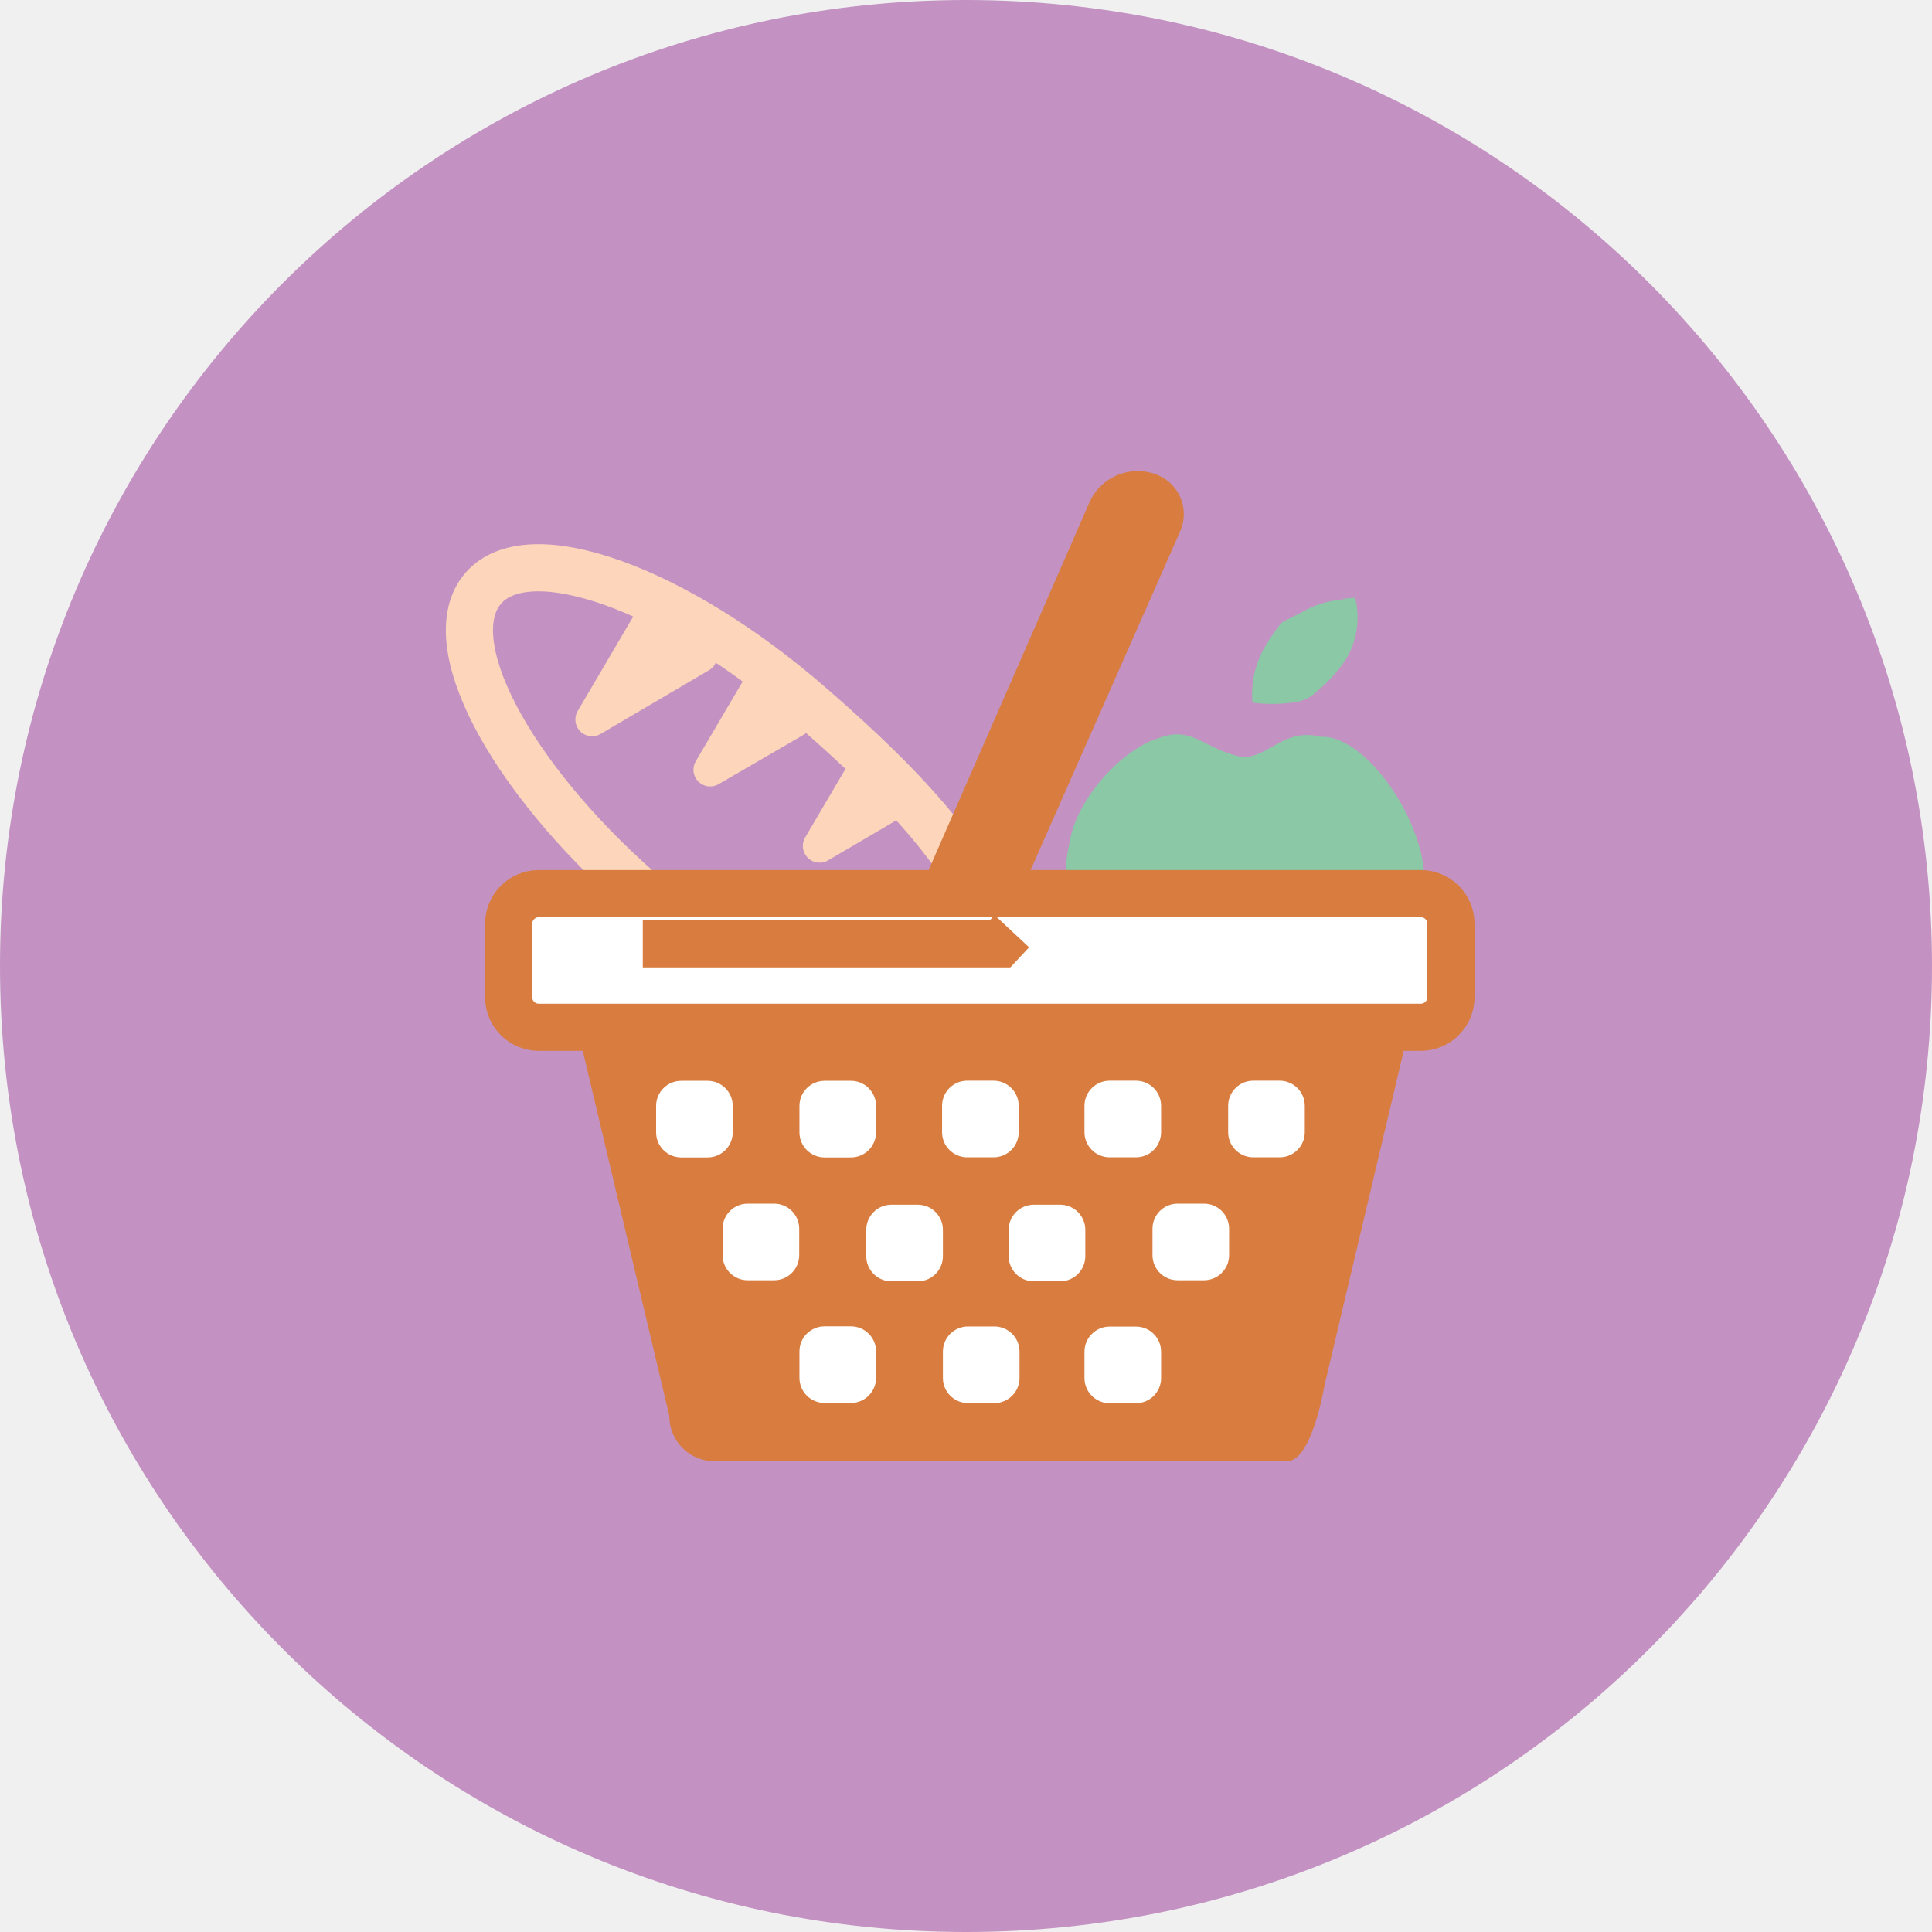
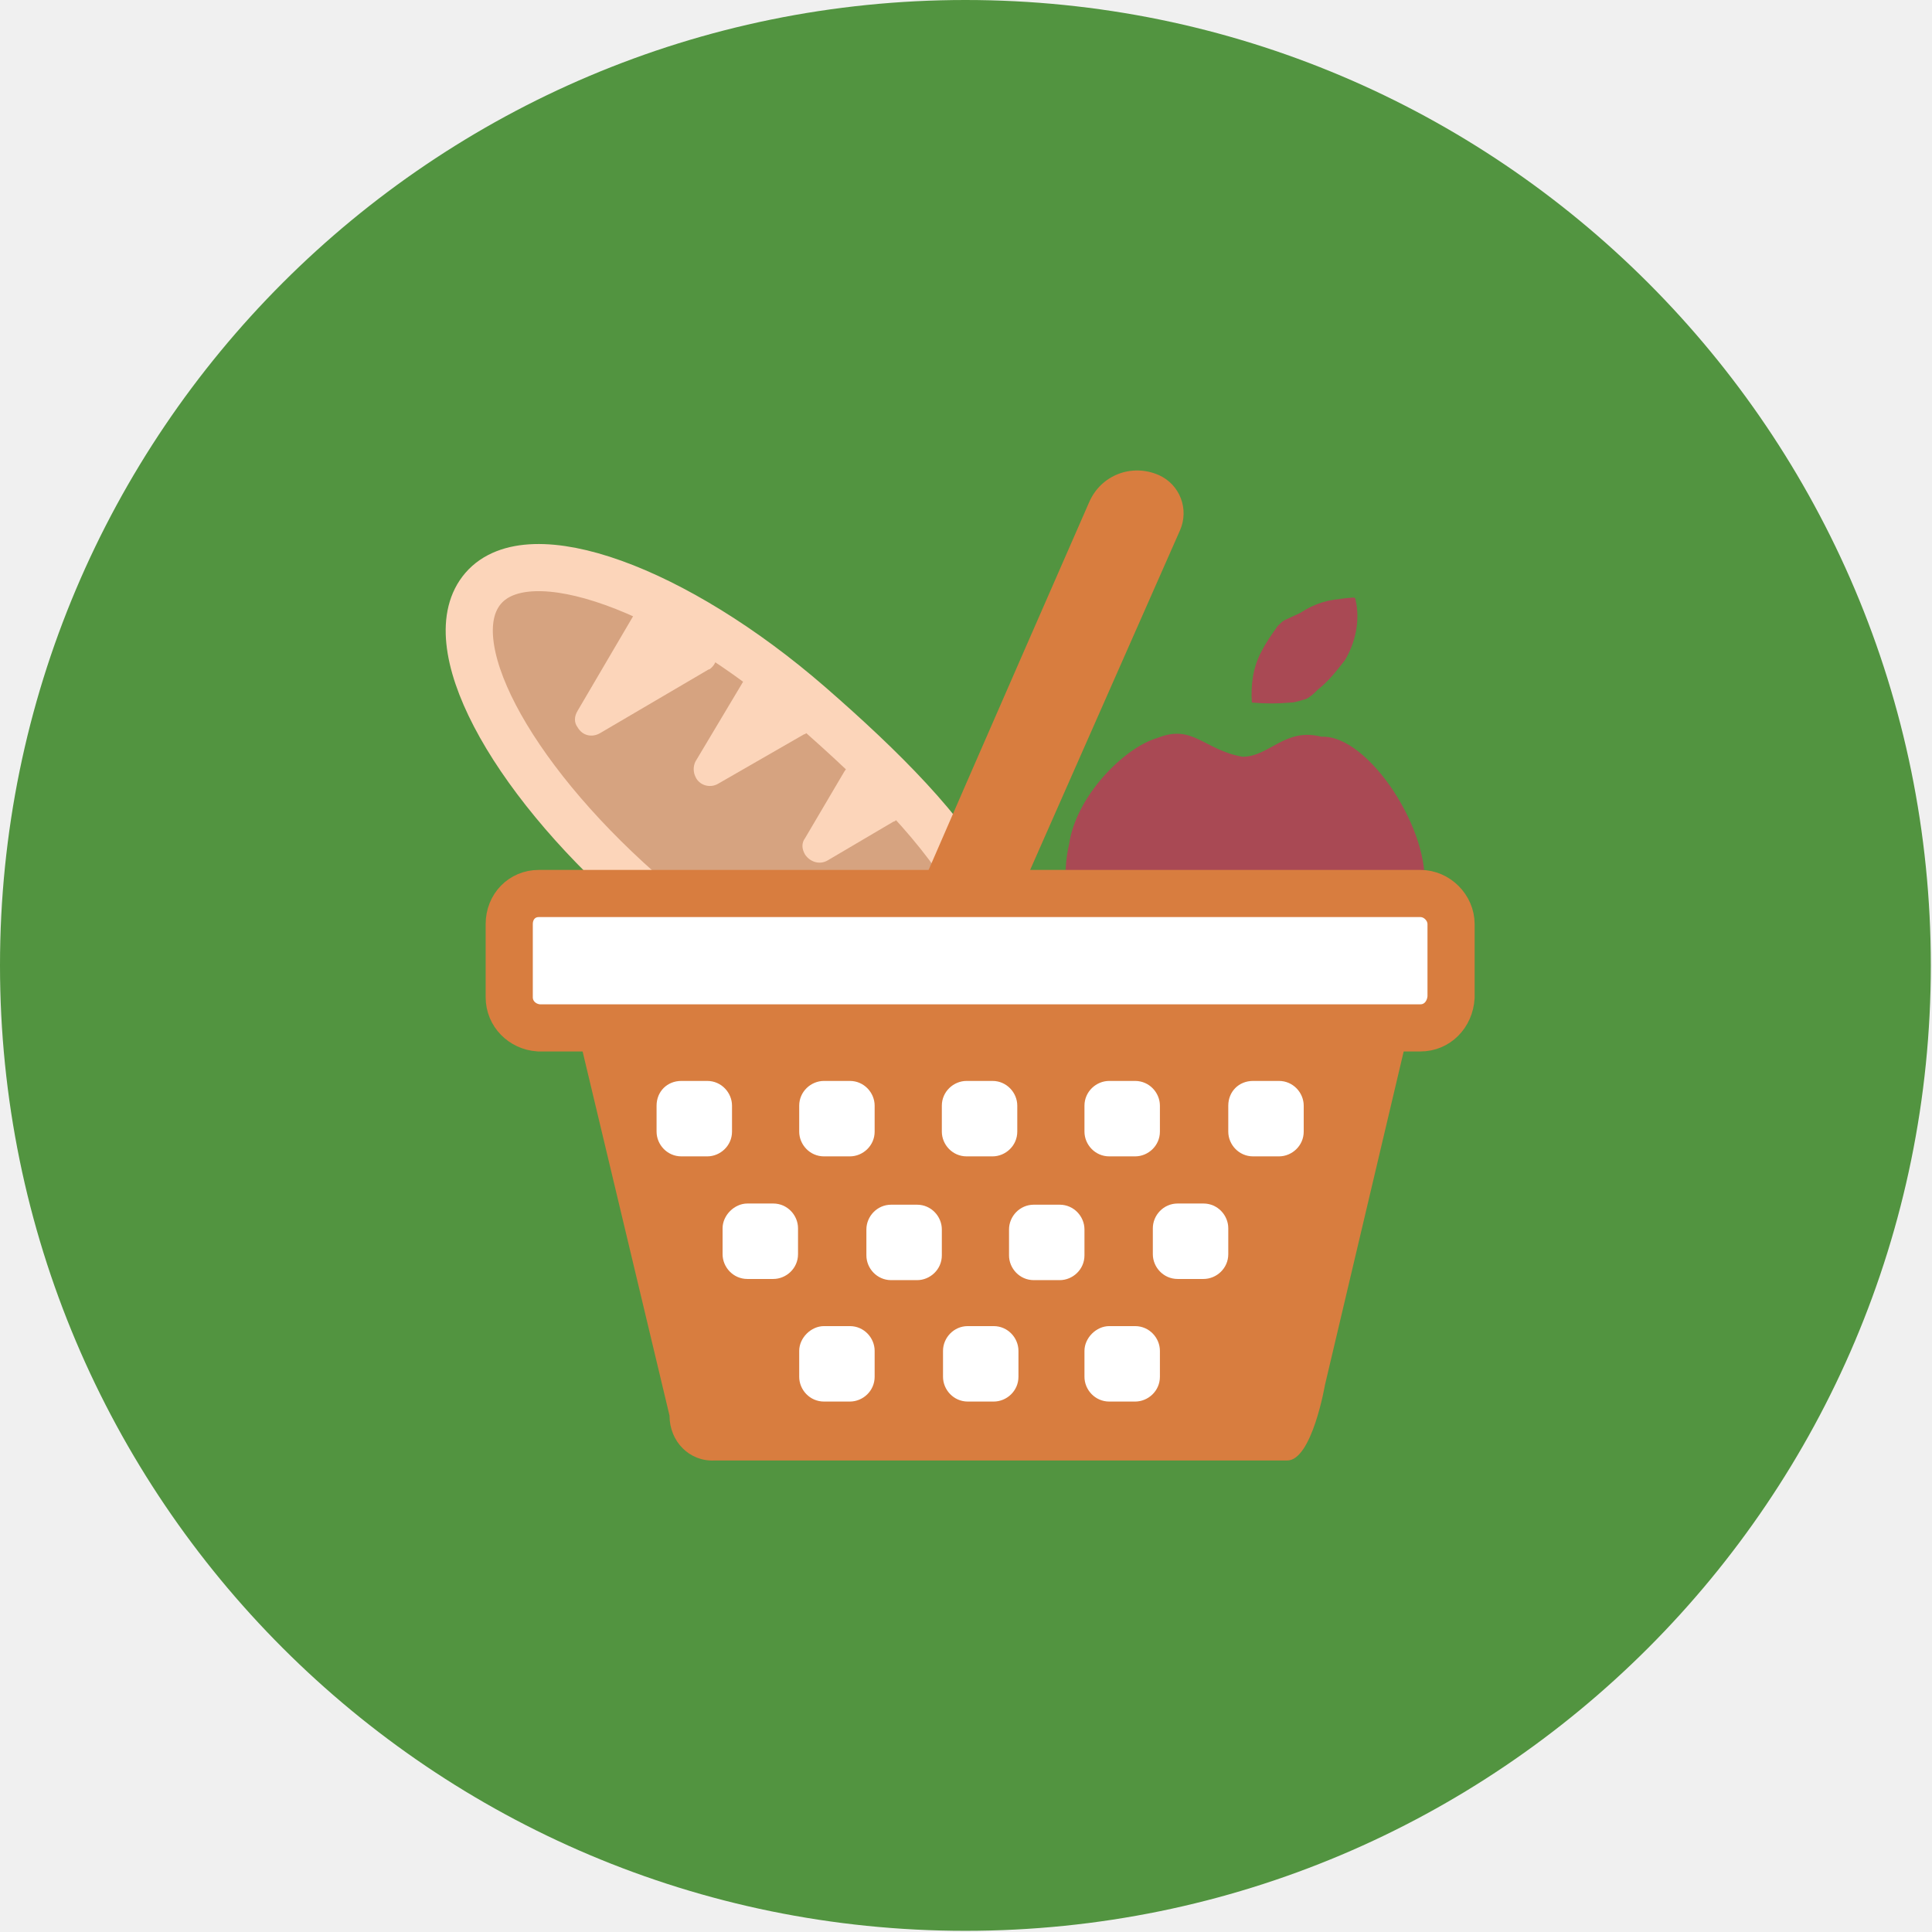
- <svg xmlns="http://www.w3.org/2000/svg" viewBox="0 0 163.9 163.9">
-   <defs>
-     <style>.cls-1{fill:#c392c2;}.cls-2{fill:#8ac8a6;}.cls-3,.cls-4,.cls-8,.cls-9{fill:none;}.cls-3{stroke:#98af21;}.cls-3,.cls-4,.cls-5,.cls-8,.cls-9{stroke-miterlimit:10;}.cls-3,.cls-4,.cls-5,.cls-9{stroke-width:4px;}.cls-4{stroke:#fcd5ba;}.cls-5,.cls-7{fill:#fff;}.cls-5{stroke:#d87d3f;}.cls-6{fill:#d87d3f;}.cls-8,.cls-9{stroke:#1490b2;}.cls-10{fill:#fcd5ba;}</style>
-   </defs>
-   <g id="Capa_2" data-name="Capa 2">
-     <g id="Capa_1-2" data-name="Capa 1">
+ <svg xmlns="http://www.w3.org/2000/svg" version="1.1" id="Capa_1" x="0px" y="0px" viewBox="0 0 163.9 163.9" style="enable-background:new 0 0 163.9 163.9;" xml:space="preserve">
+   <style type="text/css">
+ 	.st0{fill:#529440;}
+ 	.st1{fill:#A94954;}
+ 	.st2{fill:none;stroke:#98AF21;stroke-width:4;stroke-miterlimit:10;}
+ 	.st3{fill:#D6A380;stroke:#FCD5BA;stroke-width:4;stroke-miterlimit:10;}
+ 	.st4{fill:#FFFFFF;stroke:#D87D3F;stroke-width:4;stroke-miterlimit:10;}
+ 	.st5{fill:#D87D3F;}
+ 	.st6{fill:#FFFFFF;}
+ 	.st7{fill:none;stroke:#1490B2;stroke-miterlimit:10;}
+ 	.st8{fill:none;stroke:#1490B2;stroke-width:4;stroke-miterlimit:10;}
+ 	.st9{fill:#FCD5BA;}
+ </style>
+   <g id="Capa_2">
+     <g id="Capa_1-2">
      <g id="Alimentos">
-         <circle class="cls-1" cx="81.95" cy="81.95" r="81.95" />
-         <path class="cls-2" d="M112.07,62.51c-3.12-.81-4.42,1.75-6.65,1.72-3.3-.63-4.22-2.76-7.22-1.58-2.75.83-6.9,4.88-7.5,9a13.07,13.07,0,0,0-.25,4.11l30.31-.13C121.51,70.62,116.14,62.34,112.07,62.51Z" />
-         <path class="cls-3" d="M24.12,72.51" />
-         <path class="cls-4" d="M82.86,75.56c-2.71-5.11-8-10.41-14.17-15.76C57.27,49.88,44.87,45.44,41,49.9s2.12,15.83,13.28,25.67" />
-         <path class="cls-5" d="M120.54,75.81H45.7a2.56,2.56,0,0,0-2.55,2.55V84.6a2.56,2.56,0,0,0,2.55,2.55h74.84a2.56,2.56,0,0,0,2.55-2.55V78.36A2.56,2.56,0,0,0,120.54,75.81ZM55.53,79m30.31,0-1,1.07-30.31,0" />
-         <path class="cls-6" d="M56.78,120.11,48.93,87h70.66l-7.23,30.54s-1.05,6.42-3.17,6.42H60.61A3.82,3.82,0,0,1,56.78,120.11Z" />
-         <rect class="cls-7" x="55.66" y="91.69" width="6.5" height="6.5" rx="2.13" ry="2.13" />
-         <rect class="cls-7" x="67.82" y="91.69" width="6.5" height="6.5" rx="2.13" ry="2.13" />
-         <rect class="cls-7" x="79.92" y="91.68" width="6.5" height="6.5" rx="2.13" ry="2.13" />
-         <rect class="cls-7" x="92" y="91.68" width="6.5" height="6.5" rx="2.13" ry="2.13" />
-         <rect class="cls-7" x="104.19" y="91.68" width="6.5" height="6.5" rx="2.13" ry="2.13" />
-         <rect class="cls-7" x="61.3" y="102.11" width="6.5" height="6.5" rx="2.13" ry="2.13" />
-         <rect class="cls-7" x="73.49" y="102.2" width="6.5" height="6.5" rx="2.13" ry="2.13" />
-         <rect class="cls-7" x="85.57" y="102.2" width="6.5" height="6.5" rx="2.13" ry="2.13" />
-         <rect class="cls-7" x="97.77" y="102.11" width="6.5" height="6.5" rx="2.13" ry="2.13" />
-         <rect class="cls-7" x="67.82" y="112.52" width="6.5" height="6.5" rx="2.13" ry="2.13" />
-         <rect class="cls-7" x="79.99" y="112.53" width="6.5" height="6.5" rx="2.13" ry="2.13" />
-         <rect class="cls-7" x="92" y="112.54" width="6.5" height="6.5" rx="2.13" ry="2.13" />
-         <path class="cls-6" d="M98.3,40.34h0a4.48,4.48,0,0,0-5.89,2.3S81.84,66.85,78.3,74.91l-.68,1.53,5.26.09,3.35,0,13.91-31.5A3.59,3.59,0,0,0,98.3,40.34Z" />
-         <path class="cls-8" d="M57,76.74" />
-         <path class="cls-8" d="M83.3,76.74" />
-         <path class="cls-9" d="M83.42,85.6" />
-         <path class="cls-2" d="M114.25,50.85A8,8,0,0,0,110.33,52l-1.26.63a1.16,1.16,0,0,0-.56.46,15.88,15.88,0,0,0-1.45,2.23,8,8,0,0,0-.81,4.29,12.92,12.92,0,0,0,3.34,0,4,4,0,0,0,1.28-.34,4.61,4.61,0,0,0,1-.75A12.33,12.33,0,0,0,114.14,56a6.92,6.92,0,0,0,.87-5.12.26.26,0,0,0-.07-.15.27.27,0,0,0-.2,0l-1.07.08" />
-         <path class="cls-10" d="M49,60.33l5.42-9.22a1.42,1.42,0,0,1,2.22-.28l3.8,3.8a1.42,1.42,0,0,1-.28,2.22l-9.22,5.42A1.42,1.42,0,0,1,49,60.33Z" />
-         <path class="cls-10" d="M68.29,71.07l3.3-5.61a1.42,1.42,0,0,1,2.22-.28l2.31,2.31a1.42,1.42,0,0,1-.28,2.22L70.23,73A1.42,1.42,0,0,1,68.29,71.07Z" />
-         <path class="cls-10" d="M59,64.62l4.26-7.24a1.42,1.42,0,0,1,2.22-.28l3,3a1.42,1.42,0,0,1-.28,2.22L60.9,66.56A1.42,1.42,0,0,1,59,64.62Z" />
+         <circle class="st0" cx="81.9" cy="81.9" r="81.9" />
+         <path class="st1" d="M112.1,62.5c-3.1-0.8-4.4,1.7-6.7,1.7c-3.3-0.6-4.2-2.8-7.2-1.6c-2.8,0.8-6.9,4.9-7.5,9     c-0.3,1.3-0.4,2.7-0.2,4.1l30.3-0.1C121.5,70.6,116.1,62.3,112.1,62.5z" />
+         <path class="st2" d="M24.1,72.5" />
+         <path class="st3" d="M82.9,75.6c-2.7-5.1-8-10.4-14.2-15.8C57.3,49.9,44.9,45.4,41,49.9s2.1,15.8,13.3,25.7" />
+         <path class="st4" d="M120.5,75.8H45.7c-1.4,0-2.5,1.1-2.5,2.6v6.2c0,1.4,1.1,2.5,2.5,2.6h74.8c1.4,0,2.5-1.1,2.6-2.6v-6.2     C123.1,77,121.9,75.8,120.5,75.8z" />
+         <path class="st5" d="M56.8,120.1L48.9,87h70.7l-7.2,30.5c0,0-1.1,6.4-3.2,6.4H60.6C58.5,124,56.8,122.3,56.8,120.1     C56.8,120.1,56.8,120.1,56.8,120.1z" />
+         <path class="st6" d="M57.8,91.7H60c1.2,0,2.1,1,2.1,2.1v2.2c0,1.2-1,2.1-2.1,2.1h-2.2c-1.2,0-2.1-1-2.1-2.1v-2.2     C55.7,92.6,56.6,91.7,57.8,91.7z" />
+         <path class="st6" d="M69.9,91.7h2.2c1.2,0,2.1,1,2.1,2.1v2.2c0,1.2-1,2.1-2.1,2.1h-2.2c-1.2,0-2.1-1-2.1-2.1v-2.2     C67.8,92.6,68.8,91.7,69.9,91.7z" />
+         <path class="st6" d="M82,91.7h2.2c1.2,0,2.1,1,2.1,2.1v2.2c0,1.2-1,2.1-2.1,2.1H82c-1.2,0-2.1-1-2.1-2.1v-2.2     C79.9,92.6,80.9,91.7,82,91.7z" />
+         <path class="st6" d="M94.1,91.7h2.2c1.2,0,2.1,1,2.1,2.1v2.2c0,1.2-1,2.1-2.1,2.1h-2.2c-1.2,0-2.1-1-2.1-2.1v-2.2     C92,92.6,93,91.7,94.1,91.7z" />
+         <path class="st6" d="M106.3,91.7h2.2c1.2,0,2.1,1,2.1,2.1v2.2c0,1.2-1,2.1-2.1,2.1h-2.2c-1.2,0-2.1-1-2.1-2.1v-2.2     C104.2,92.6,105.1,91.7,106.3,91.7z" />
+         <path class="st6" d="M63.4,102.1h2.2c1.2,0,2.1,1,2.1,2.1v2.2c0,1.2-1,2.1-2.1,2.1h-2.2c-1.2,0-2.1-1-2.1-2.1v-2.2     C61.3,103.1,62.3,102.1,63.4,102.1z" />
+         <path class="st6" d="M75.6,102.2h2.2c1.2,0,2.1,1,2.1,2.1v2.2c0,1.2-1,2.1-2.1,2.1h-2.2c-1.2,0-2.1-1-2.1-2.1v-2.2     C73.5,103.2,74.4,102.2,75.6,102.2z" />
+         <path class="st6" d="M87.7,102.2h2.2c1.2,0,2.1,1,2.1,2.1v2.2c0,1.2-1,2.1-2.1,2.1h-2.2c-1.2,0-2.1-1-2.1-2.1v-2.2     C85.6,103.2,86.5,102.2,87.7,102.2z" />
+         <path class="st6" d="M99.9,102.1h2.2c1.2,0,2.1,1,2.1,2.1v2.2c0,1.2-1,2.1-2.1,2.1h-2.2c-1.2,0-2.1-1-2.1-2.1v-2.2     C97.8,103.1,98.7,102.1,99.9,102.1z" />
+         <path class="st6" d="M69.9,112.5h2.2c1.2,0,2.1,1,2.1,2.1v2.2c0,1.2-1,2.1-2.1,2.1h-2.2c-1.2,0-2.1-1-2.1-2.1v-2.2     C67.8,113.5,68.8,112.5,69.9,112.5z" />
+         <path class="st6" d="M82.1,112.5h2.2c1.2,0,2.1,1,2.1,2.1v2.2c0,1.2-1,2.1-2.1,2.1h-2.2c-1.2,0-2.1-1-2.1-2.1v-2.2     C80,113.5,80.9,112.5,82.1,112.5z" />
+         <path class="st6" d="M94.1,112.5h2.2c1.2,0,2.1,1,2.1,2.1v2.2c0,1.2-1,2.1-2.1,2.1h-2.2c-1.2,0-2.1-1-2.1-2.1v-2.2     C92,113.5,93,112.5,94.1,112.5z" />
+         <path class="st5" d="M98.3,40.3L98.3,40.3c-2.3-1-4.9,0-5.9,2.3c0,0-10.6,24.2-14.1,32.3l-0.7,1.5l5.3,0.1h3.3L100.1,45     C100.9,43.2,100.1,41.1,98.3,40.3z" />
+         <path class="st7" d="M57,76.7" />
+         <path class="st7" d="M83.3,76.7" />
+         <path class="st8" d="M83.4,85.6" />
+         <path class="st1" d="M114.2,50.8c-1.4,0-2.7,0.4-3.9,1.2l-1.3,0.6c-0.2,0.1-0.4,0.3-0.6,0.5c-0.5,0.7-1,1.4-1.4,2.2     c-0.7,1.3-0.9,2.8-0.8,4.3c1.1,0.1,2.2,0.1,3.3,0c0.4,0,0.9-0.2,1.3-0.3c0.4-0.2,0.7-0.5,1-0.8c0.9-0.7,1.6-1.6,2.3-2.5     c0.9-1.5,1.3-3.4,0.9-5.1c0-0.1,0-0.1-0.1-0.2c-0.1,0-0.1,0-0.2,0l-1.1,0.1" />
+         <path class="st9" d="M49,60.3l5.4-9.2c0.4-0.7,1.3-0.9,1.9-0.5c0.1,0.1,0.2,0.1,0.3,0.2l3.8,3.8c0.6,0.6,0.5,1.5,0,2     c-0.1,0.1-0.2,0.2-0.3,0.2l-9.2,5.4c-0.7,0.4-1.5,0.2-1.9-0.5C48.7,61.3,48.7,60.8,49,60.3z" />
+         <path class="st9" d="M68.3,71.1l3.3-5.6c0.4-0.7,1.3-0.9,1.9-0.5c0.1,0.1,0.2,0.1,0.3,0.2l2.3,2.3c0.6,0.6,0.5,1.5,0,2     c-0.1,0.1-0.2,0.2-0.3,0.2L70.2,73c-0.7,0.4-1.5,0.1-1.9-0.5C68,72,68,71.5,68.3,71.1z" />
+         <path class="st9" d="M59,64.6l4.3-7.2c0.4-0.7,1.3-0.9,1.9-0.5c0.1,0.1,0.2,0.1,0.3,0.2l3,3c0.6,0.6,0.5,1.5,0,2     c-0.1,0.1-0.2,0.2-0.3,0.2l-7.3,4.2c-0.7,0.4-1.6,0.1-1.9-0.6C58.8,65.5,58.8,65,59,64.6z" />
      </g>
    </g>
  </g>
</svg>
